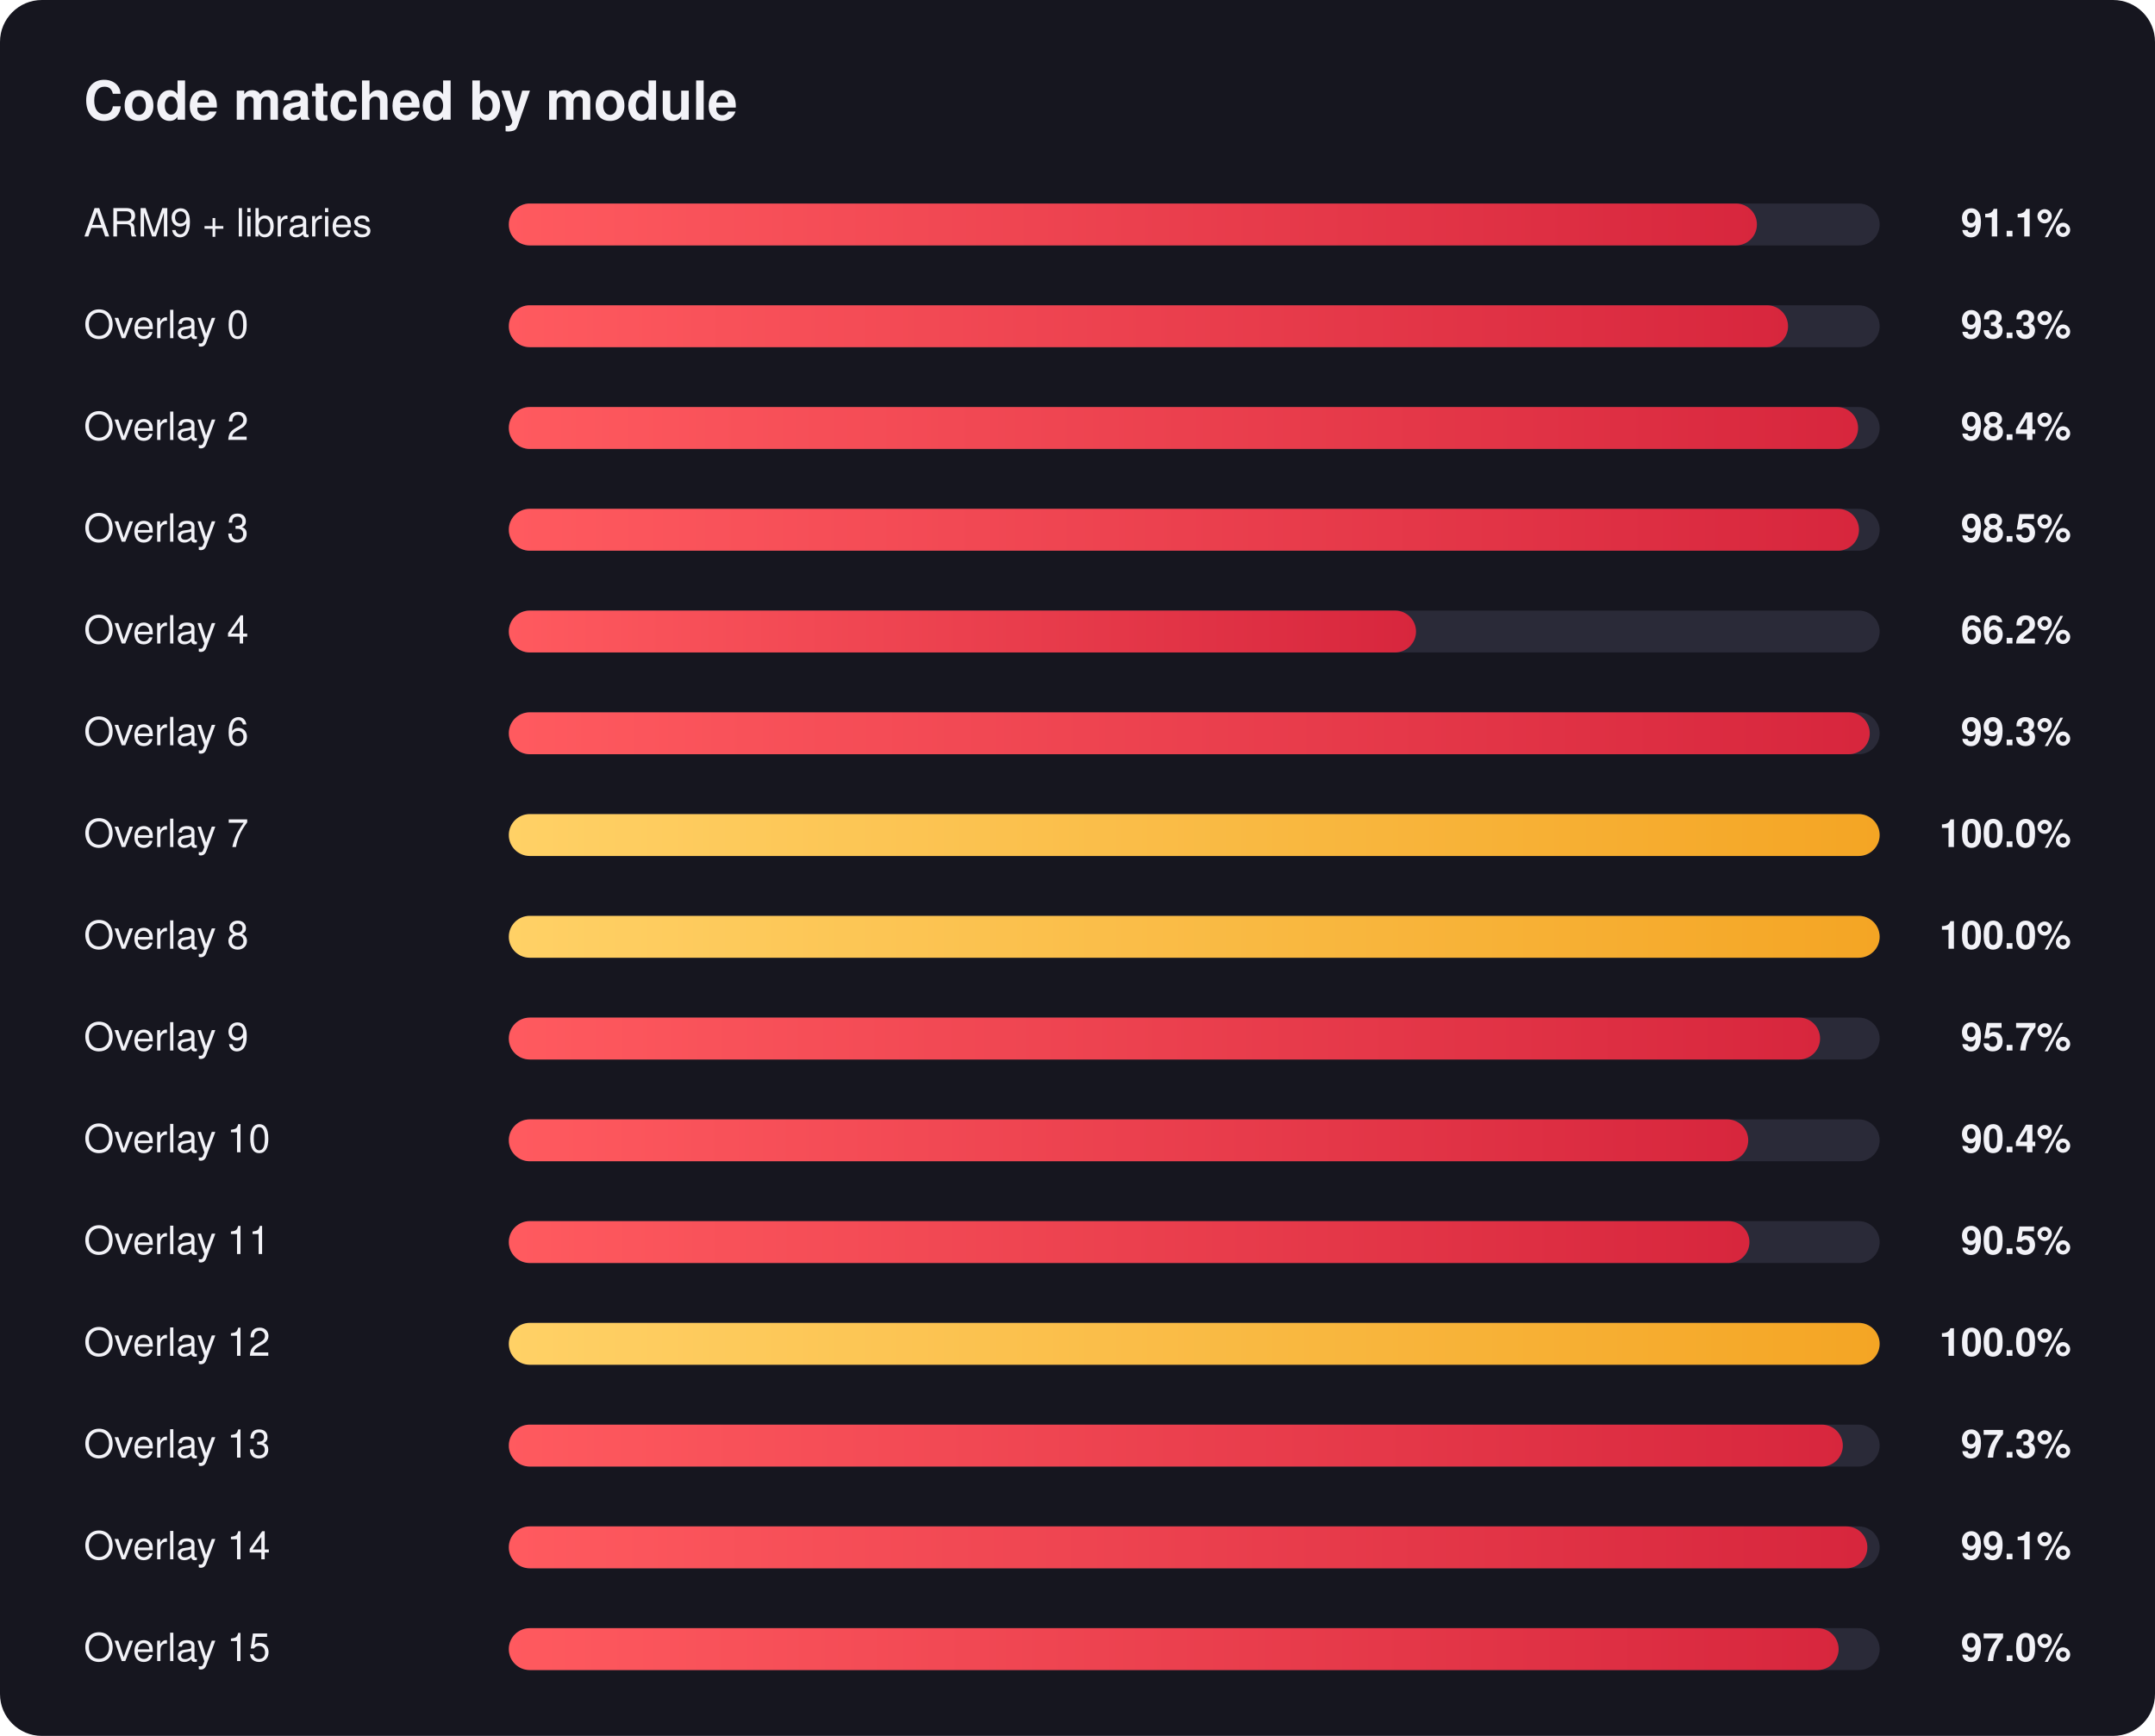
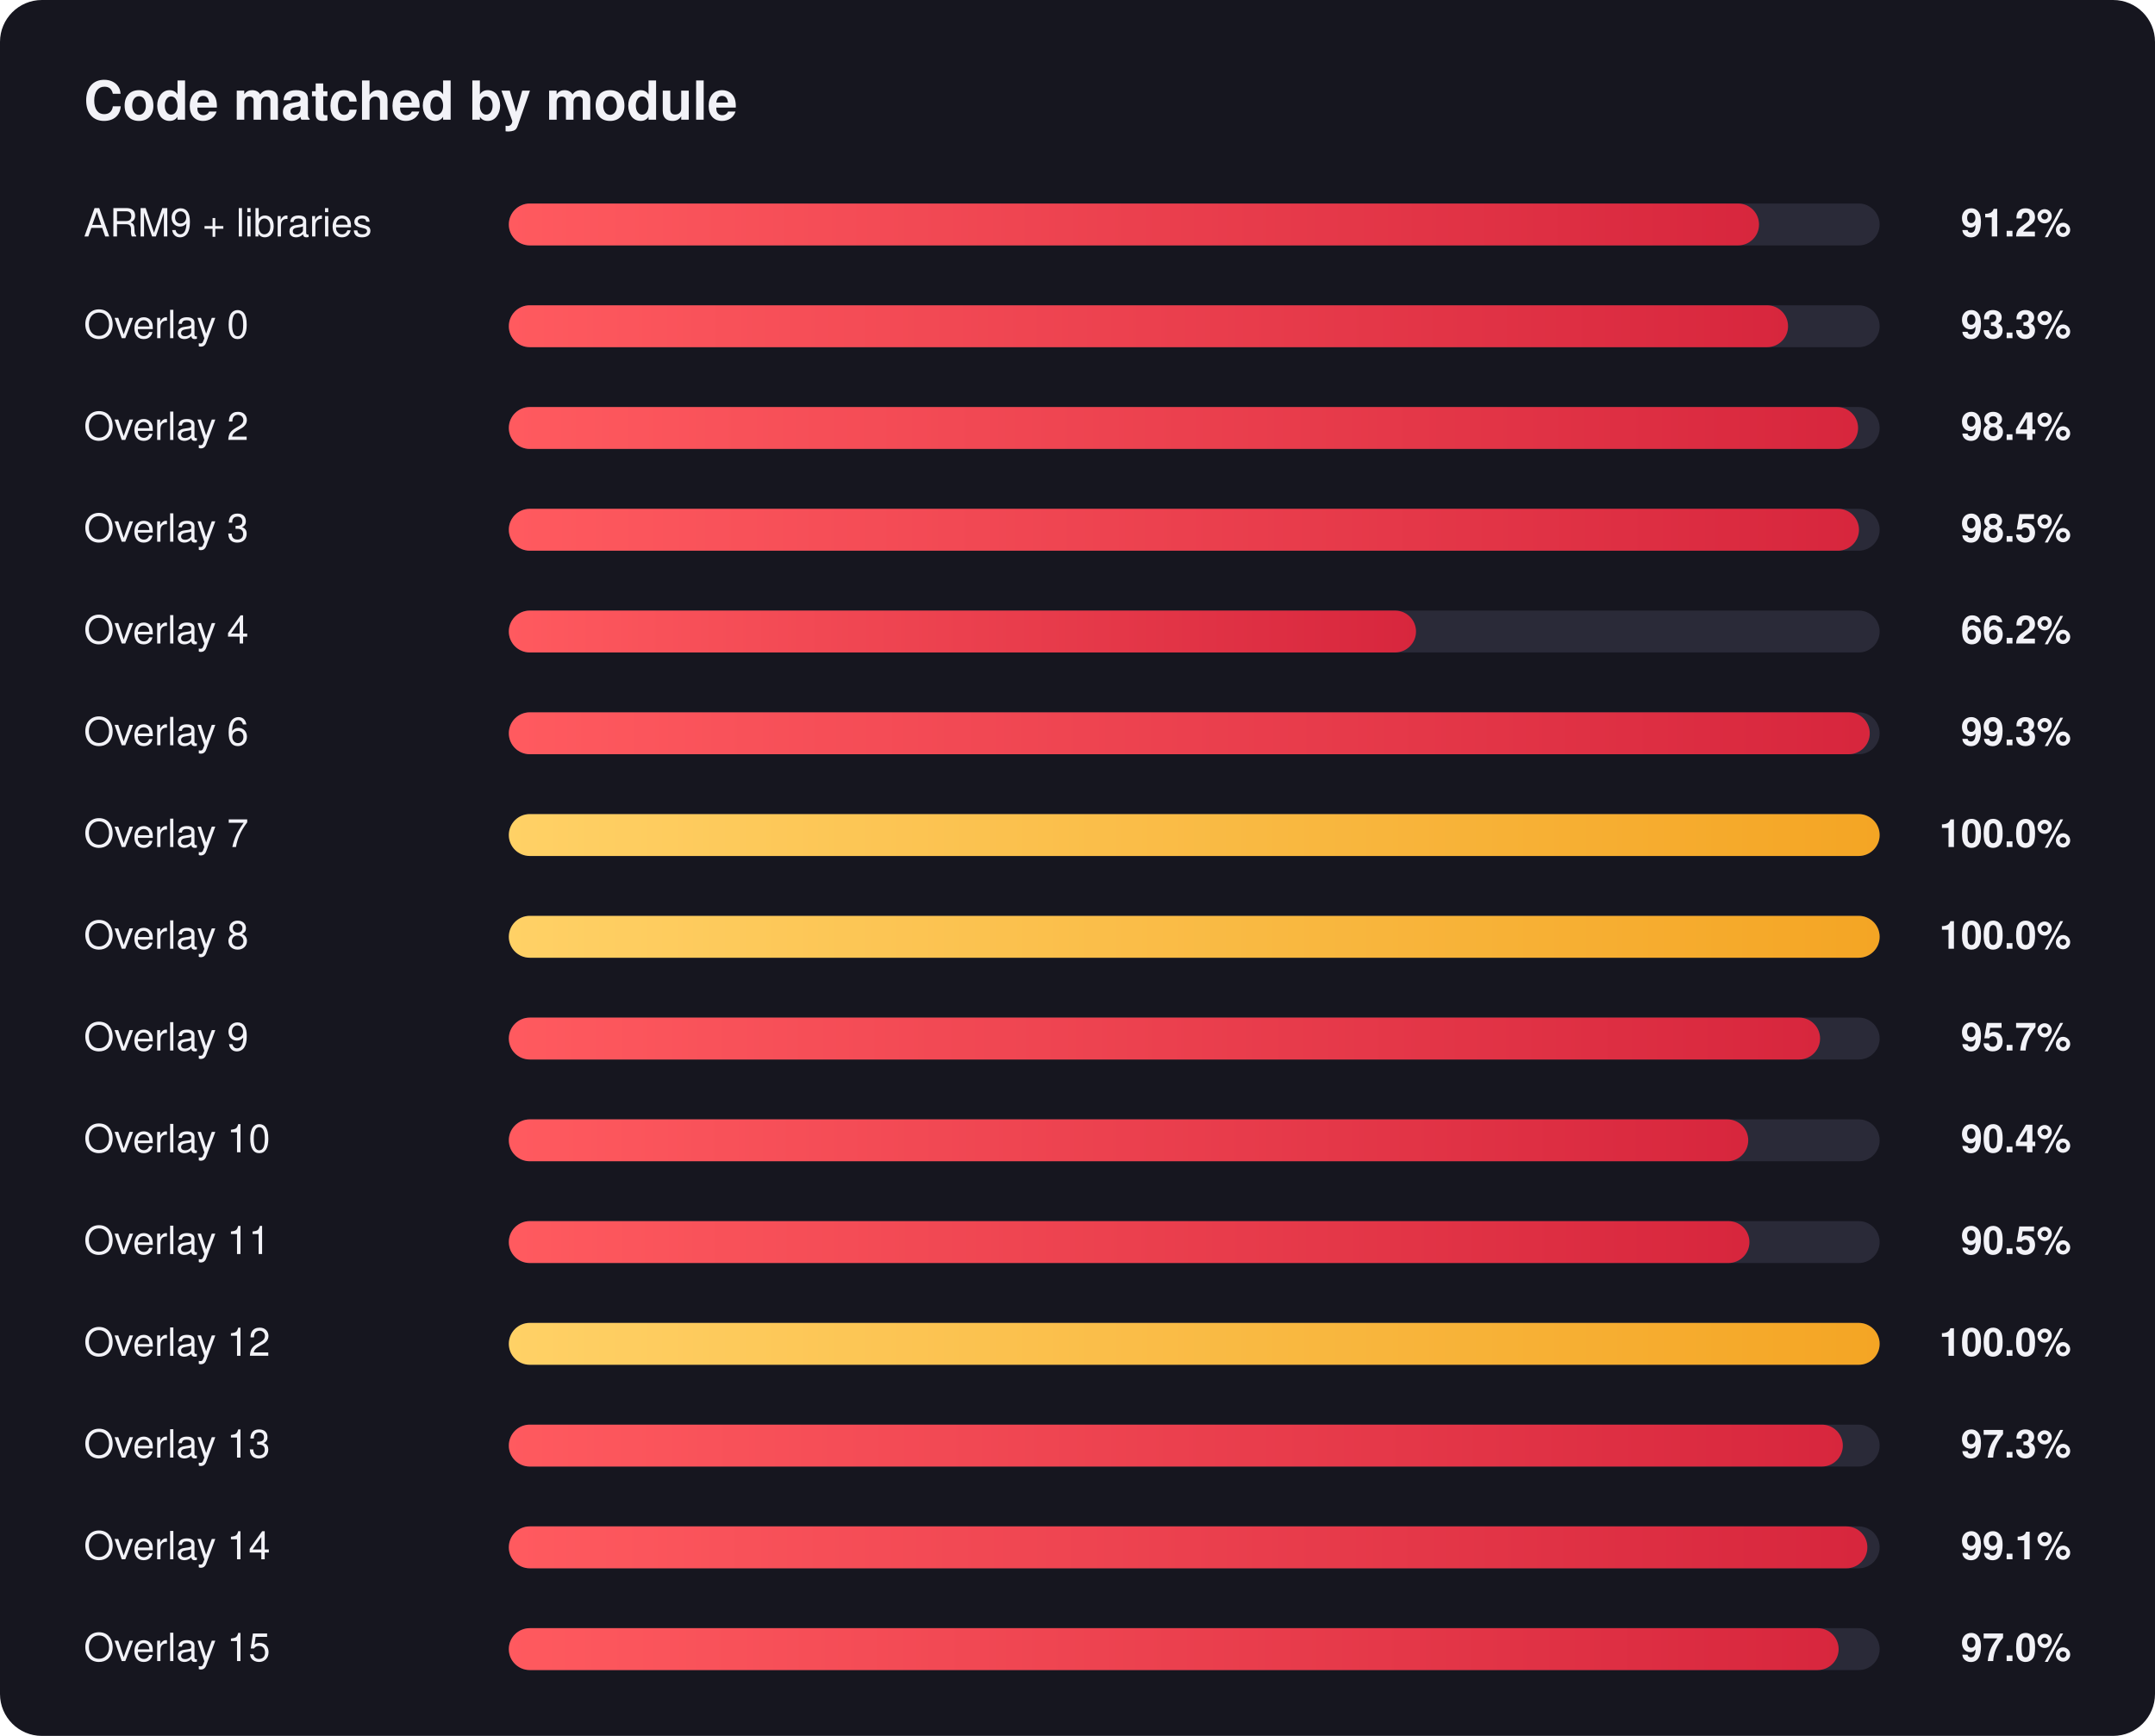
<svg xmlns="http://www.w3.org/2000/svg" width="720" height="580" viewBox="0 0 720 580" font-family="Segoe UI, Helvetica, Arial, sans-serif">
  <defs>
    <linearGradient id="red" x1="0" x2="1" y1="0" y2="0">
      <stop offset="0" stop-color="#ff5a5f" />
      <stop offset="1" stop-color="#d7263d" />
    </linearGradient>
    <linearGradient id="gold" x1="0" x2="1" y1="0" y2="0">
      <stop offset="0" stop-color="#ffd166" />
      <stop offset="1" stop-color="#f4a524" />
    </linearGradient>
  </defs>
  <rect width="720" height="580" rx="14" fill="#16161f" />
  <text x="28" y="40" fill="#f2f2f7" font-size="18" font-weight="700">Code matched by module</text>
  <text x="28" y="79" fill="#f2f2f7" font-size="13">ARM9 + libraries</text>
-   <text x="692" y="79" fill="#f2f2f7" font-size="13" font-weight="600" text-anchor="end">91.1%</text>
+   <text x="692" y="79" fill="#f2f2f7" font-size="13" font-weight="600" text-anchor="end">91.2%</text>
  <rect x="170" y="68" width="458" height="14" rx="7.0" fill="#2a2a38" />
-   <rect x="170" y="68" width="417.0" height="14" rx="7.0" fill="url(#red)" />
+   <rect x="170" y="68" width="417.7" height="14" rx="7.0" fill="url(#red)" />
  <text x="28" y="113" fill="#f2f2f7" font-size="13">Overlay 0</text>
  <text x="692" y="113" fill="#f2f2f7" font-size="13" font-weight="600" text-anchor="end">93.3%</text>
  <rect x="170" y="102" width="458" height="14" rx="7.0" fill="#2a2a38" />
  <rect x="170" y="102" width="427.4" height="14" rx="7.0" fill="url(#red)" />
  <text x="28" y="147" fill="#f2f2f7" font-size="13">Overlay 2</text>
  <text x="692" y="147" fill="#f2f2f7" font-size="13" font-weight="600" text-anchor="end">98.4%</text>
  <rect x="170" y="136" width="458" height="14" rx="7.0" fill="#2a2a38" />
  <rect x="170" y="136" width="450.8" height="14" rx="7.0" fill="url(#red)" />
  <text x="28" y="181" fill="#f2f2f7" font-size="13">Overlay 3</text>
  <text x="692" y="181" fill="#f2f2f7" font-size="13" font-weight="600" text-anchor="end">98.5%</text>
  <rect x="170" y="170" width="458" height="14" rx="7.0" fill="#2a2a38" />
  <rect x="170" y="170" width="451.1" height="14" rx="7.0" fill="url(#red)" />
  <text x="28" y="215" fill="#f2f2f7" font-size="13">Overlay 4</text>
  <text x="692" y="215" fill="#f2f2f7" font-size="13" font-weight="600" text-anchor="end">66.2%</text>
  <rect x="170" y="204" width="458" height="14" rx="7.0" fill="#2a2a38" />
  <rect x="170" y="204" width="303.1" height="14" rx="7.0" fill="url(#red)" />
  <text x="28" y="249" fill="#f2f2f7" font-size="13">Overlay 6</text>
  <text x="692" y="249" fill="#f2f2f7" font-size="13" font-weight="600" text-anchor="end">99.3%</text>
  <rect x="170" y="238" width="458" height="14" rx="7.0" fill="#2a2a38" />
  <rect x="170" y="238" width="454.7" height="14" rx="7.0" fill="url(#red)" />
  <text x="28" y="283" fill="#f2f2f7" font-size="13">Overlay 7</text>
  <text x="692" y="283" fill="#f2f2f7" font-size="13" font-weight="600" text-anchor="end">100.0%</text>
  <rect x="170" y="272" width="458" height="14" rx="7.0" fill="#2a2a38" />
  <rect x="170" y="272" width="458.0" height="14" rx="7.0" fill="url(#gold)" />
  <text x="28" y="317" fill="#f2f2f7" font-size="13">Overlay 8</text>
  <text x="692" y="317" fill="#f2f2f7" font-size="13" font-weight="600" text-anchor="end">100.0%</text>
  <rect x="170" y="306" width="458" height="14" rx="7.0" fill="#2a2a38" />
  <rect x="170" y="306" width="458.0" height="14" rx="7.0" fill="url(#gold)" />
  <text x="28" y="351" fill="#f2f2f7" font-size="13">Overlay 9</text>
  <text x="692" y="351" fill="#f2f2f7" font-size="13" font-weight="600" text-anchor="end">95.7%</text>
  <rect x="170" y="340" width="458" height="14" rx="7.0" fill="#2a2a38" />
  <rect x="170" y="340" width="438.1" height="14" rx="7.0" fill="url(#red)" />
  <text x="28" y="385" fill="#f2f2f7" font-size="13">Overlay 10</text>
  <text x="692" y="385" fill="#f2f2f7" font-size="13" font-weight="600" text-anchor="end">90.4%</text>
  <rect x="170" y="374" width="458" height="14" rx="7.0" fill="#2a2a38" />
  <rect x="170" y="374" width="414.1" height="14" rx="7.0" fill="url(#red)" />
  <text x="28" y="419" fill="#f2f2f7" font-size="13">Overlay 11</text>
  <text x="692" y="419" fill="#f2f2f7" font-size="13" font-weight="600" text-anchor="end">90.5%</text>
  <rect x="170" y="408" width="458" height="14" rx="7.0" fill="#2a2a38" />
  <rect x="170" y="408" width="414.5" height="14" rx="7.0" fill="url(#red)" />
  <text x="28" y="453" fill="#f2f2f7" font-size="13">Overlay 12</text>
  <text x="692" y="453" fill="#f2f2f7" font-size="13" font-weight="600" text-anchor="end">100.0%</text>
  <rect x="170" y="442" width="458" height="14" rx="7.0" fill="#2a2a38" />
  <rect x="170" y="442" width="458.0" height="14" rx="7.0" fill="url(#gold)" />
  <text x="28" y="487" fill="#f2f2f7" font-size="13">Overlay 13</text>
  <text x="692" y="487" fill="#f2f2f7" font-size="13" font-weight="600" text-anchor="end">97.3%</text>
  <rect x="170" y="476" width="458" height="14" rx="7.0" fill="#2a2a38" />
  <rect x="170" y="476" width="445.7" height="14" rx="7.0" fill="url(#red)" />
  <text x="28" y="521" fill="#f2f2f7" font-size="13">Overlay 14</text>
  <text x="692" y="521" fill="#f2f2f7" font-size="13" font-weight="600" text-anchor="end">99.1%</text>
  <rect x="170" y="510" width="458" height="14" rx="7.0" fill="#2a2a38" />
  <rect x="170" y="510" width="453.9" height="14" rx="7.0" fill="url(#red)" />
  <text x="28" y="555" fill="#f2f2f7" font-size="13">Overlay 15</text>
  <text x="692" y="555" fill="#f2f2f7" font-size="13" font-weight="600" text-anchor="end">97.0%</text>
  <rect x="170" y="544" width="458" height="14" rx="7.0" fill="#2a2a38" />
  <rect x="170" y="544" width="444.3" height="14" rx="7.0" fill="url(#red)" />
</svg>
